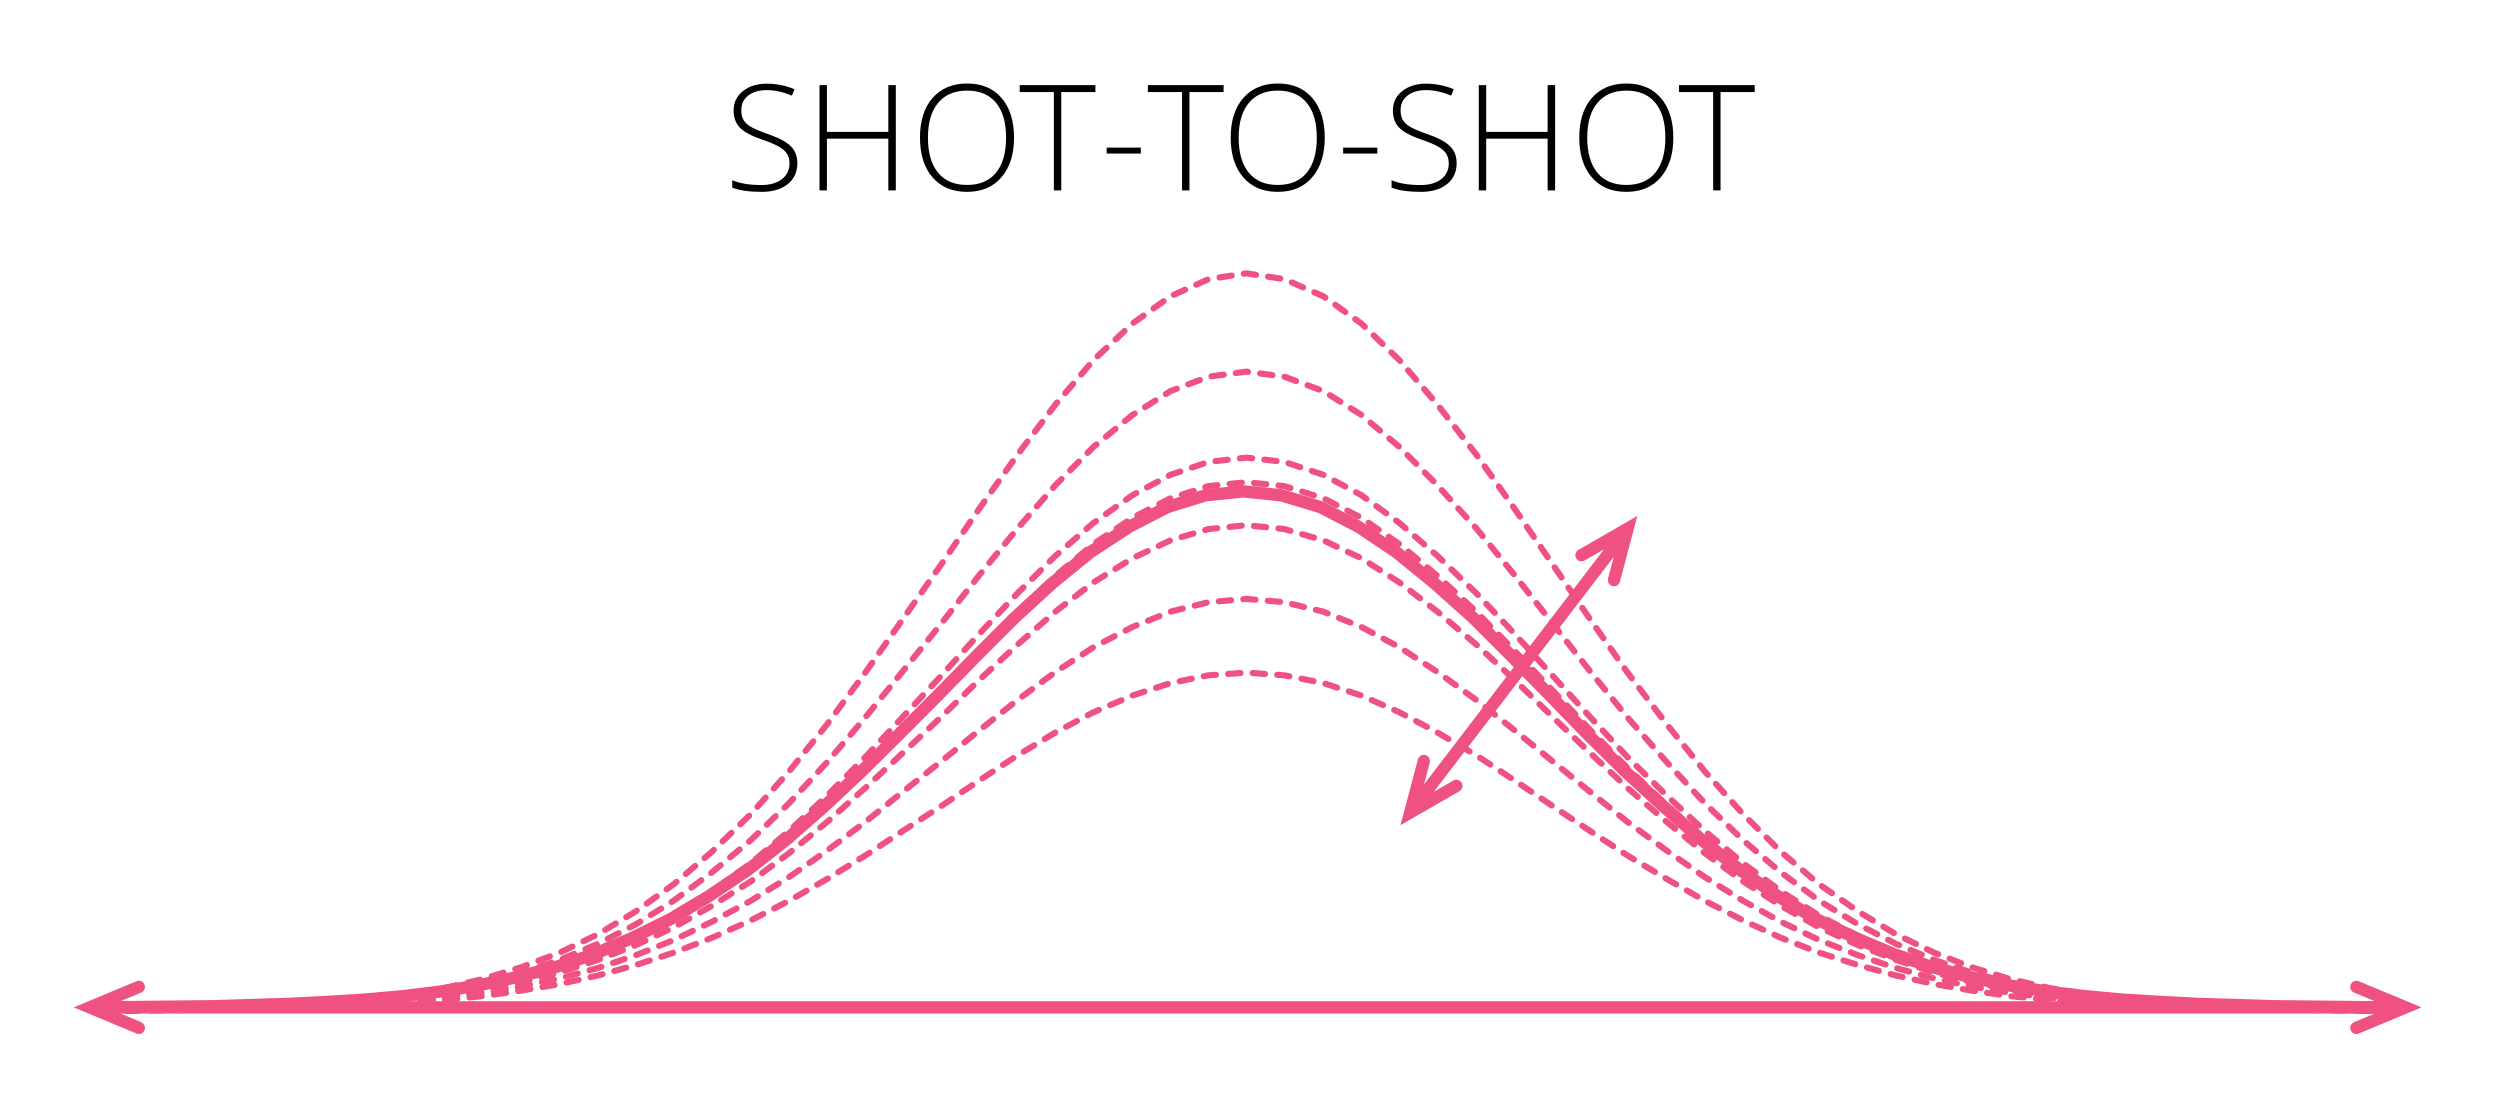
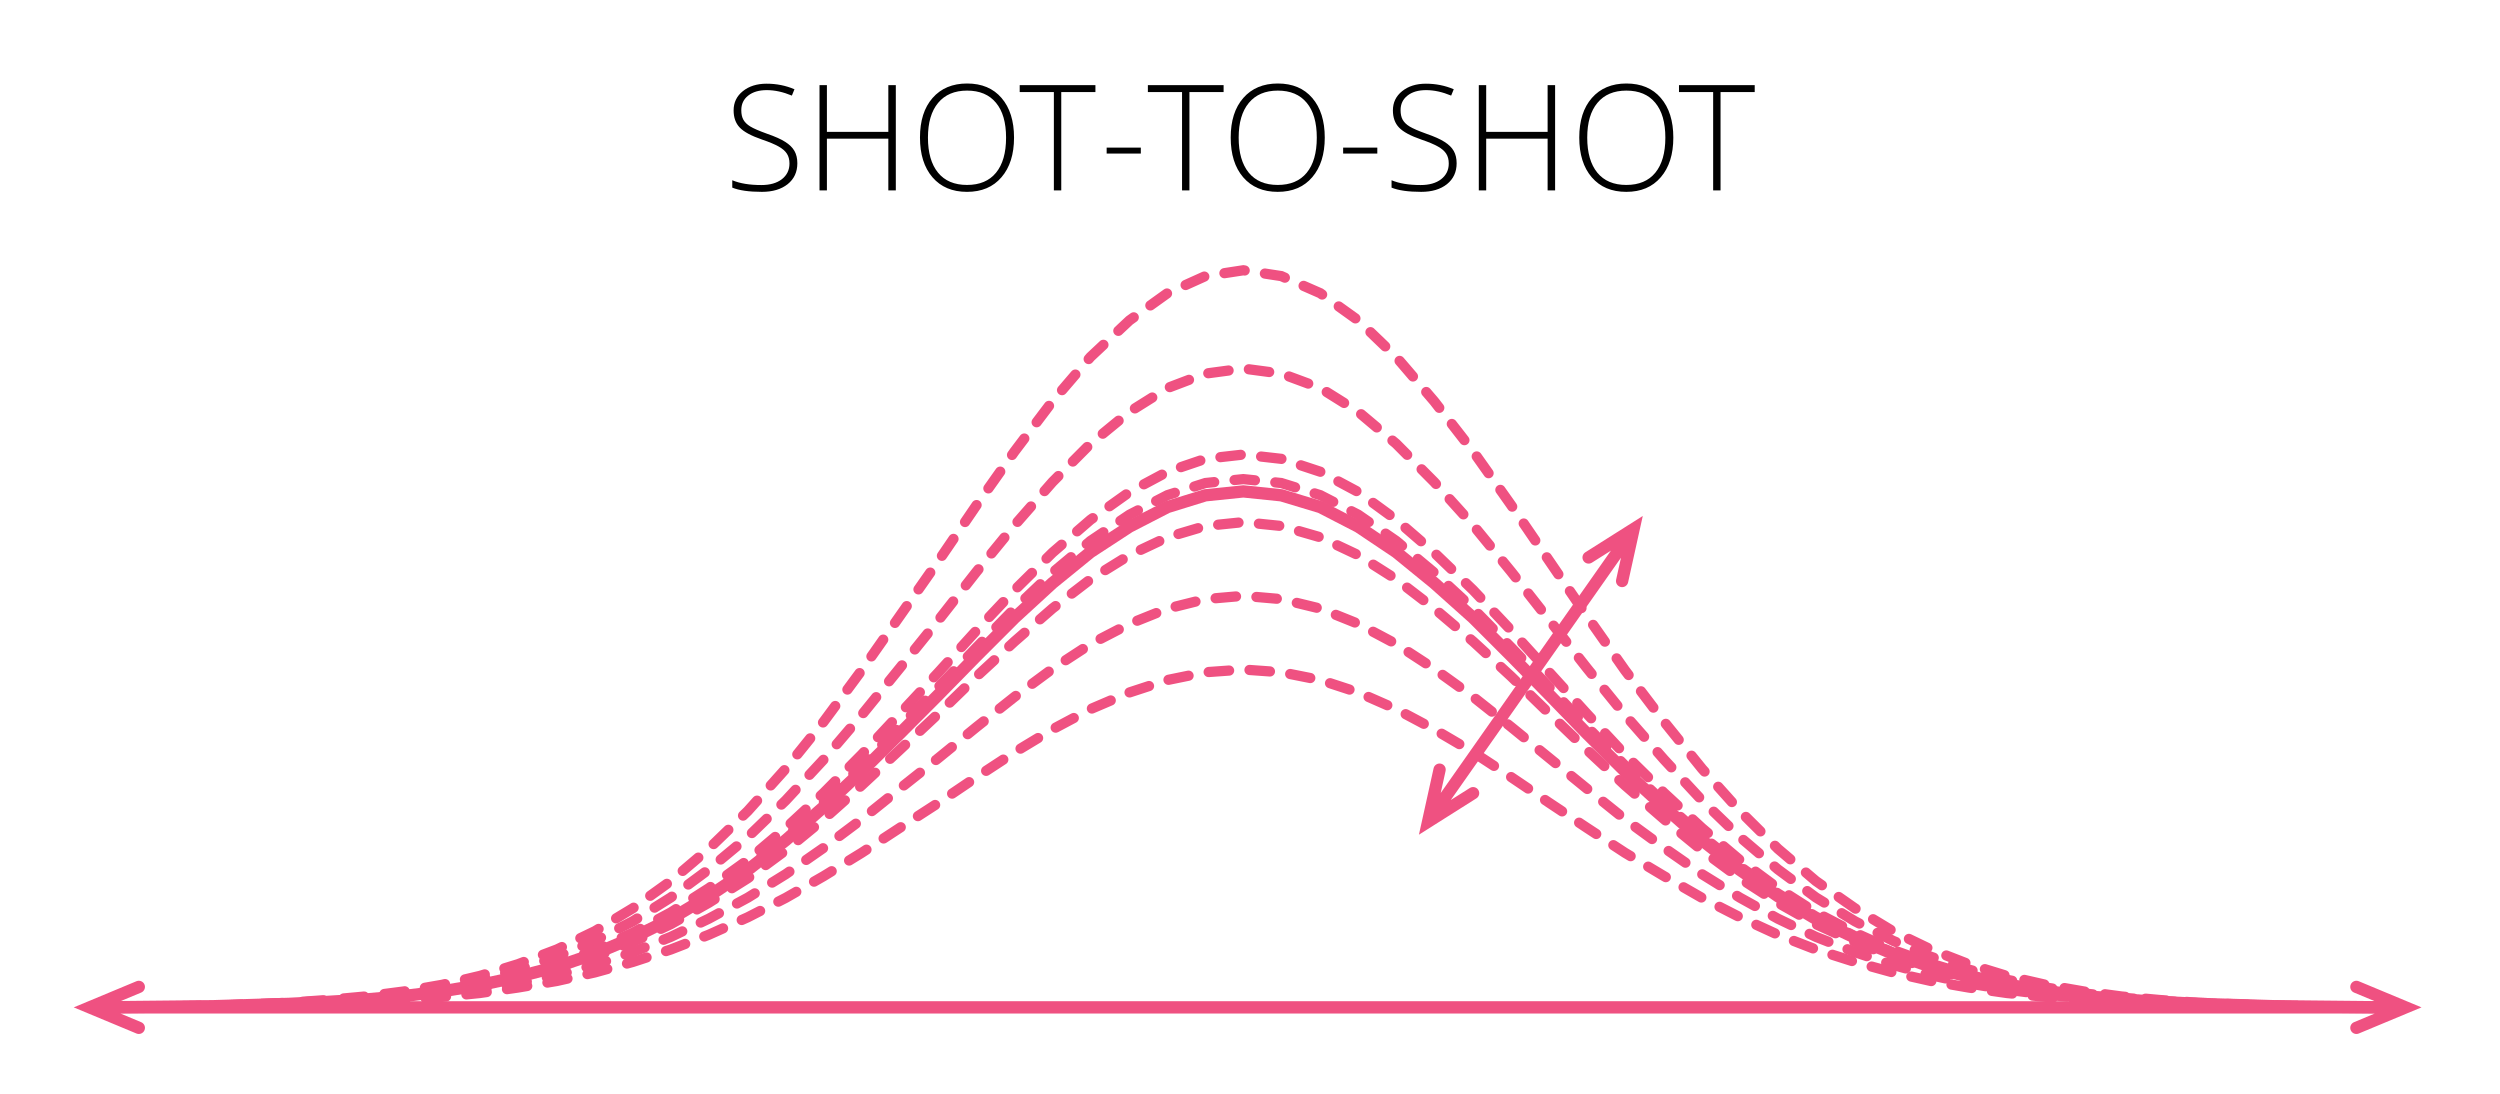
<svg xmlns="http://www.w3.org/2000/svg" width="407" height="178" overflow="hidden">
  <defs>
    <clipPath id="clip0">
      <rect x="257" y="496" width="407" height="178" />
    </clipPath>
  </defs>
  <g clip-path="url(#clip0)" transform="translate(-257 -496)">
-     <path d="M273.5 660.5 279.681 660.5 285.861 660.437 292.209 660.374 298.389 660.31 304.569 660.121 310.75 659.931 316.93 659.678 323.278 659.299 329.458 658.793 335.639 658.161 341.819 657.276 348.167 656.201 354.347 654.81 360.528 653.104 366.708 651.081 372.889 648.678 379.236 645.833 385.417 642.672 391.597 639.132 397.778 635.339 403.958 631.293 410.306 627.184 416.486 623.012 422.667 618.966 428.847 615.236 435.028 611.948 441.375 609.23 447.556 607.207 453.736 605.943 459.917 605.5 466.097 605.943 472.445 607.207 478.625 609.23 484.805 611.948 490.986 615.236 497.333 618.966 503.514 623.012 509.694 627.184 515.875 631.293 522.055 635.339 528.403 639.132 534.583 642.672 540.764 645.833 546.944 648.678 553.125 651.081 559.472 653.104 565.653 654.81 571.833 656.201 578.014 657.276 584.194 658.161 590.542 658.793 596.722 659.299 602.903 659.678 609.083 659.931 615.264 660.121 621.611 660.31 627.792 660.374 633.972 660.437 640.153 660.5 646.5 660.5" stroke="#EF5181" stroke-linecap="round" stroke-miterlimit="8" stroke-dasharray="2 2" fill="none" fill-rule="evenodd" />
-     <path d="M273.5 660.5 279.681 660.437 285.861 660.31 292.209 660.183 298.389 660.056 304.569 659.802 310.75 659.421 316.93 658.914 323.278 658.216 329.458 657.264 335.639 655.995 341.819 654.345 348.167 652.251 354.347 649.65 360.528 646.477 366.708 642.606 372.889 638.038 379.236 632.771 385.417 626.806 391.597 620.144 397.778 612.91 403.958 605.296 410.306 597.427 416.486 589.559 422.667 582.008 428.847 574.965 435.028 568.747 441.375 563.543 447.556 559.673 453.736 557.325 459.917 556.5 466.097 557.325 472.445 559.673 478.625 563.543 484.805 568.747 490.986 574.965 497.333 582.008 503.514 589.559 509.694 597.427 515.875 605.296 522.055 612.91 528.403 620.144 534.583 626.806 540.764 632.771 546.944 638.038 553.125 642.606 559.472 646.477 565.653 649.65 571.833 652.251 578.014 654.345 584.194 655.995 590.542 657.264 596.722 658.216 602.903 658.914 609.083 659.421 615.264 659.802 621.611 660.056 627.792 660.183 633.972 660.31 640.153 660.437 646.5 660.5" stroke="#EF5181" stroke-linecap="round" stroke-miterlimit="8" stroke-dasharray="2 2" fill="none" fill-rule="evenodd" />
-     <path d="M273.5 660.5 279.681 660.436 285.861 660.373 292.209 660.246 298.389 660.118 304.569 659.864 310.75 659.546 316.93 659.101 323.278 658.528 329.458 657.701 335.639 656.62 341.819 655.221 348.167 653.376 354.347 651.15 360.528 648.352 366.708 645.044 372.889 641.101 379.236 636.521 385.417 631.306 391.597 625.581 397.778 619.348 403.958 612.733 410.306 605.928 416.486 599.122 422.667 592.571 428.847 586.465 435.028 581.122 441.375 576.606 447.556 573.299 453.736 571.2 459.917 570.5 466.097 571.2 472.445 573.299 478.625 576.606 484.805 581.122 490.986 586.465 497.333 592.571 503.514 599.122 509.694 605.928 515.875 612.733 522.055 619.348 528.403 625.581 534.583 631.306 540.764 636.521 546.944 641.101 553.125 645.044 559.472 648.352 565.653 651.15 571.833 653.376 578.014 655.221 584.194 656.62 590.542 657.701 596.722 658.528 602.903 659.101 609.083 659.546 615.264 659.864 621.611 660.118 627.792 660.246 633.972 660.373 640.153 660.436 646.5 660.5" stroke="#EF5181" stroke-linecap="round" stroke-miterlimit="8" stroke-dasharray="2 2" fill="none" fill-rule="evenodd" />
-     <path d="M273.5 660.5 279.681 660.436 285.861 660.373 292.209 660.245 298.389 660.118 304.569 659.927 310.75 659.608 316.93 659.162 323.278 658.589 329.458 657.825 335.639 656.805 341.819 655.467 348.167 653.747 354.347 651.582 360.528 648.906 366.708 645.721 372.889 641.962 379.236 637.567 385.417 632.598 391.597 627.119 397.778 621.131 403.958 614.825 410.306 608.327 416.486 601.893 422.667 595.586 428.847 589.725 435.028 584.565 441.375 580.297 447.556 577.112 453.736 575.137 459.917 574.5 466.097 575.137 472.445 577.112 478.625 580.297 484.805 584.565 490.986 589.725 497.333 595.586 503.514 601.893 509.694 608.327 515.875 614.825 522.055 621.131 528.403 627.119 534.583 632.598 540.764 637.567 546.944 641.962 553.125 645.721 559.472 648.906 565.653 651.582 571.833 653.747 578.014 655.467 584.194 656.805 590.542 657.825 596.722 658.589 602.903 659.162 609.083 659.608 615.264 659.927 621.611 660.118 627.792 660.245 633.972 660.373 640.153 660.436 646.5 660.5" stroke="#EF5181" stroke-linecap="round" stroke-miterlimit="8" stroke-dasharray="2 2" fill="none" fill-rule="evenodd" />
-     <path d="M273.5 660.5 279.681 660.437 285.861 660.373 292.209 660.31 298.389 660.184 304.569 659.994 310.75 659.677 316.93 659.297 323.278 658.791 329.458 658.031 335.639 657.082 341.819 655.879 348.167 654.297 354.347 652.271 360.528 649.865 366.708 646.954 372.889 643.472 379.236 639.484 385.417 634.926 391.597 629.862 397.778 624.355 403.958 618.595 410.306 612.644 416.486 606.631 422.667 600.934 428.847 595.553 435.028 590.805 441.375 586.881 447.556 583.969 453.736 582.133 459.917 581.5 466.097 582.133 472.445 583.969 478.625 586.881 484.805 590.805 490.986 595.553 497.333 600.934 503.514 606.631 509.694 612.644 515.875 618.595 522.055 624.355 528.403 629.862 534.583 634.926 540.764 639.484 546.944 643.472 553.125 646.954 559.472 649.865 565.653 652.271 571.833 654.297 578.014 655.879 584.194 657.082 590.542 658.031 596.722 658.791 602.903 659.297 609.083 659.677 615.264 659.994 621.611 660.184 627.792 660.31 633.972 660.373 640.153 660.437 646.5 660.5" stroke="#EF5181" stroke-linecap="round" stroke-miterlimit="8" stroke-dasharray="2 2" fill="none" fill-rule="evenodd" />
-     <path d="M273.5 660.5 279.681 660.437 285.861 660.373 292.209 660.247 298.389 659.994 304.569 659.741 310.75 659.298 316.93 658.728 323.278 657.905 329.458 656.829 335.639 655.373 341.819 653.475 348.167 651.07 354.347 648.095 360.528 644.361 366.708 639.93 372.889 634.677 379.236 628.538 385.417 621.639 391.597 613.981 397.778 605.627 403.958 596.829 410.306 587.779 416.486 578.728 422.667 569.994 428.847 561.829 435.028 554.614 441.375 548.665 447.556 544.234 453.736 541.449 459.917 540.5 466.097 541.449 472.445 544.234 478.625 548.665 484.805 554.614 490.986 561.829 497.333 569.994 503.514 578.728 509.694 587.779 515.875 596.829 522.055 605.627 528.403 613.981 534.583 621.639 540.764 628.538 546.944 634.677 553.125 639.93 559.472 644.361 565.653 648.095 571.833 651.07 578.014 653.475 584.194 655.373 590.542 656.829 596.722 657.905 602.903 658.728 609.083 659.298 615.264 659.741 621.611 659.994 627.792 660.247 633.972 660.373 640.153 660.437 646.5 660.5" stroke="#EF5181" stroke-linecap="round" stroke-miterlimit="8" stroke-dasharray="2 2" fill="none" fill-rule="evenodd" />
+     <path d="M273 660 279.18 660 285.361 659.937 291.708 659.874 297.889 659.81 304.069 659.621 310.25 659.431 316.43 659.178 322.778 658.799 328.958 658.293 335.139 657.661 341.319 656.776 347.667 655.701 353.847 654.31 360.028 652.603 366.208 650.58 372.389 648.178 378.736 645.333 384.917 642.172 391.097 638.632 397.278 634.839 403.458 630.793 409.806 626.684 415.986 622.511 422.167 618.466 428.347 614.736 434.528 611.448 440.875 608.73 447.056 606.707 453.236 605.443 459.416 605 465.597 605.443 471.944 606.707 478.125 608.73 484.305 611.448 490.486 614.736 496.833 618.466 503.014 622.511 509.194 626.684 515.375 630.793 521.555 634.839 527.903 638.632 534.083 642.172 540.264 645.333 546.444 648.178 552.625 650.58 558.972 652.603 565.153 654.31 571.333 655.701 577.514 656.776 583.694 657.661 590.042 658.293 596.222 658.799 602.403 659.178 608.583 659.431 614.764 659.621 621.111 659.81 627.292 659.874 633.472 659.937 639.652 660 646 660" stroke="#EF5181" stroke-width="1.667" stroke-linecap="round" stroke-miterlimit="8" stroke-dasharray="3.333 3.333" fill="none" fill-rule="evenodd" />
+     <path d="M273 660 279.18 659.937 285.361 659.81 291.708 659.683 297.889 659.556 304.069 659.302 310.25 658.921 316.43 658.414 322.778 657.716 328.958 656.764 335.139 655.495 341.319 653.845 347.667 651.751 353.847 649.149 360.028 645.977 366.208 642.106 372.389 637.538 378.736 632.271 384.917 626.306 391.097 619.644 397.278 612.41 403.458 604.796 409.806 596.927 415.986 589.059 422.167 581.508 428.347 574.465 434.528 568.247 440.875 563.043 447.056 559.173 453.236 556.825 459.416 556 465.597 556.825 471.944 559.173 478.125 563.043 484.305 568.247 490.486 574.465 496.833 581.508 503.014 589.059 509.194 596.927 515.375 604.796 521.555 612.41 527.903 619.644 534.083 626.306 540.264 632.271 546.444 637.538 552.625 642.106 558.972 645.977 565.153 649.149 571.333 651.751 577.514 653.845 583.694 655.495 590.042 656.764 596.222 657.716 602.403 658.414 608.583 658.921 614.764 659.302 621.111 659.556 627.292 659.683 633.472 659.81 639.652 659.937 646 660" stroke="#EF5181" stroke-width="1.667" stroke-linecap="round" stroke-miterlimit="8" stroke-dasharray="3.333 3.333" fill="none" fill-rule="evenodd" />
+     <path d="M273 660 279.18 659.936 285.361 659.873 291.708 659.746 297.889 659.618 304.069 659.364 310.25 659.046 316.43 658.601 322.778 658.028 328.958 657.201 335.139 656.12 341.319 654.721 347.667 652.876 353.847 650.65 360.028 647.852 366.208 644.544 372.389 640.601 378.736 636.021 384.917 630.806 391.097 625.081 397.278 618.848 403.458 612.233 409.806 605.428 415.986 598.622 422.167 592.071 428.347 585.965 434.528 580.622 440.875 576.106 447.056 572.799 453.236 570.7 459.416 570 465.597 570.7 471.944 572.799 478.125 576.106 484.305 580.622 490.486 585.965 496.833 592.071 503.014 598.622 509.194 605.428 515.375 612.233 521.555 618.848 527.903 625.081 534.083 630.806 540.264 636.021 546.444 640.601 552.625 644.544 558.972 647.852 565.153 650.65 571.333 652.876 577.514 654.721 583.694 656.12 590.042 657.201 596.222 658.028 602.403 658.601 608.583 659.046 614.764 659.364 621.111 659.618 627.292 659.746 633.472 659.873 639.652 659.936 646 660" stroke="#EF5181" stroke-width="1.667" stroke-linecap="round" stroke-miterlimit="8" stroke-dasharray="3.333 3.333" fill="none" fill-rule="evenodd" />
+     <path d="M273 660 279.18 659.936 285.361 659.873 291.708 659.745 297.889 659.618 304.069 659.427 310.25 659.108 316.43 658.662 322.778 658.089 328.958 657.324 335.139 656.305 341.319 654.967 347.667 653.247 353.847 651.081 360.028 648.406 366.208 645.221 372.389 641.462 378.736 637.067 384.917 632.098 391.097 626.619 397.278 620.631 403.458 614.324 409.806 607.827 415.986 601.393 422.167 595.086 428.347 589.225 434.528 584.065 440.875 579.797 447.056 576.612 453.236 574.637 459.416 574 465.597 574.637 471.944 576.612 478.125 579.797 484.305 584.065 490.486 589.225 496.833 595.086 503.014 601.393 509.194 607.827 515.375 614.324 521.555 620.631 527.903 626.619 534.083 632.098 540.264 637.067 546.444 641.462 552.625 645.221 558.972 648.406 565.153 651.081 571.333 653.247 577.514 654.967 583.694 656.305 590.042 657.324 596.222 658.089 602.403 658.662 608.583 659.108 614.764 659.427 621.111 659.618 627.292 659.745 633.472 659.873 639.652 659.936 646 660" stroke="#EF5181" stroke-width="1.667" stroke-linecap="round" stroke-miterlimit="8" stroke-dasharray="3.333 3.333" fill="none" fill-rule="evenodd" />
+     <path d="M273 660 279.18 659.937 285.361 659.873 291.708 659.81 297.889 659.683 304.069 659.494 310.25 659.177 316.43 658.797 322.778 658.291 328.958 657.531 335.139 656.582 341.319 655.379 347.667 653.796 353.847 651.771 360.028 649.365 366.208 646.453 372.389 642.972 378.736 638.984 384.917 634.426 391.097 629.362 397.278 623.855 403.458 618.095 409.806 612.144 415.986 606.131 422.167 600.433 428.347 595.053 434.528 590.305 440.875 586.381 447.056 583.469 453.236 581.633 459.416 581 465.597 581.633 471.944 583.469 478.125 586.381 484.305 590.305 490.486 595.053 496.833 600.433 503.014 606.131 509.194 612.144 515.375 618.095 521.555 623.855 527.903 629.362 534.083 634.426 540.264 638.984 546.444 642.972 552.625 646.453 558.972 649.365 565.153 651.771 571.333 653.796 577.514 655.379 583.694 656.582 590.042 657.531 596.222 658.291 602.403 658.797 608.583 659.177 614.764 659.494 621.111 659.683 627.292 659.81 633.472 659.873 639.652 659.937 646 660" stroke="#EF5181" stroke-width="1.667" stroke-linecap="round" stroke-miterlimit="8" stroke-dasharray="3.333 3.333" fill="none" fill-rule="evenodd" />
+     <path d="M273 660 279.18 659.937 285.361 659.873 291.708 659.747 297.889 659.494 304.069 659.24 310.25 658.797 316.43 658.228 322.778 657.405 328.958 656.329 335.139 654.873 341.319 652.975 347.667 650.57 353.847 647.595 360.028 643.861 366.208 639.43 372.389 634.177 378.736 628.038 384.917 621.139 391.097 613.481 397.278 605.127 403.458 596.329 409.806 587.279 415.986 578.228 422.167 569.494 428.347 561.329 434.528 554.114 440.875 548.165 447.056 543.734 453.236 540.949 459.416 540 465.597 540.949 471.944 543.734 478.125 548.165 484.305 554.114 490.486 561.329 496.833 569.494 503.014 578.228 509.194 587.279 515.375 596.329 521.555 605.127 527.903 613.481 534.083 621.139 540.264 628.038 546.444 634.177 552.625 639.43 558.972 643.861 565.153 647.595 571.333 650.57 577.514 652.975 583.694 654.873 590.042 656.329 596.222 657.405 602.403 658.228 608.583 658.797 614.764 659.24 621.111 659.494 627.292 659.747 633.472 659.873 639.652 659.937 646 660" stroke="#EF5181" stroke-width="1.667" stroke-linecap="round" stroke-miterlimit="8" stroke-dasharray="3.333 3.333" fill="none" fill-rule="evenodd" />
    <path d="M273 660 279.18 659.936 285.361 659.873 291.708 659.809 297.889 659.618 304.069 659.426 310.25 659.108 316.43 658.725 322.778 658.152 328.958 657.387 335.139 656.367 341.319 655.029 347.667 653.372 353.847 651.269 360.028 648.656 366.208 645.596 372.389 641.9 378.736 637.63 384.917 632.786 391.097 627.369 397.278 621.569 403.458 615.451 409.806 609.077 415.986 602.768 422.167 596.586 428.347 590.914 434.528 585.879 440.875 581.736 447.056 578.549 453.236 576.637 459.416 576 465.597 576.637 471.944 578.549 478.125 581.736 484.305 585.879 490.486 590.914 496.833 596.586 503.014 602.768 509.194 609.077 515.375 615.451 521.555 621.569 527.903 627.369 534.083 632.786 540.264 637.63 546.444 641.9 552.625 645.596 558.972 648.656 565.153 651.269 571.333 653.372 577.514 655.029 583.694 656.367 590.042 657.387 596.222 658.152 602.403 658.725 608.583 659.108 614.764 659.426 621.111 659.618 627.292 659.809 633.472 659.873 639.652 659.936 646 660" stroke="#EF5181" stroke-width="2" stroke-miterlimit="8" fill="none" fill-rule="evenodd" />
-     <path d="M273.5 660.5 279.681 660.5 285.861 660.433 292.209 660.366 298.389 660.232 304.569 660.03 310.75 659.829 316.93 659.493 323.278 659.023 329.458 658.419 335.639 657.613 341.819 656.606 348.167 655.264 354.347 653.585 360.528 651.504 366.708 649.02 372.889 646.066 379.236 642.642 385.417 638.816 391.597 634.519 397.778 629.887 403.958 624.919 410.306 619.884 416.486 614.849 422.667 609.948 428.847 605.383 435.028 601.355 441.375 598.065 447.556 595.581 453.736 594.037 459.917 593.5 466.097 594.037 472.445 595.581 478.625 598.065 484.805 601.355 490.986 605.383 497.333 609.948 503.514 614.849 509.694 619.884 515.875 624.919 522.055 629.887 528.403 634.519 534.583 638.816 540.764 642.642 546.944 646.066 553.125 649.02 559.472 651.504 565.653 653.585 571.833 655.264 578.014 656.606 584.194 657.613 590.542 658.419 596.722 659.023 602.903 659.493 609.083 659.829 615.264 660.03 621.611 660.232 627.792 660.366 633.972 660.433 640.153 660.5 646.5 660.5" stroke="#EF5181" stroke-linecap="round" stroke-miterlimit="8" stroke-dasharray="2 2" fill="none" fill-rule="evenodd" />
+     <path d="M273 660 279.18 660 285.361 659.933 291.708 659.866 297.889 659.731 304.069 659.53 310.25 659.329 316.43 658.993 322.778 658.523 328.958 657.919 335.139 657.113 341.319 656.106 347.667 654.764 353.847 653.085 360.028 651.004 366.208 648.52 372.389 645.566 378.736 642.142 384.917 638.316 391.097 634.019 397.278 629.387 403.458 624.419 409.806 619.384 415.986 614.349 422.167 609.448 428.347 604.883 434.528 600.855 440.875 597.565 447.056 595.081 453.236 593.537 459.416 593 465.597 593.537 471.944 595.081 478.125 597.565 484.305 600.855 490.486 604.883 496.833 609.448 503.014 614.349 509.194 619.384 515.375 624.419 521.555 629.387 527.903 634.019 534.083 638.316 540.264 642.142 546.444 645.566 552.625 648.52 558.972 651.004 565.153 653.085 571.333 654.764 577.514 656.106 583.694 657.113 590.042 657.919 596.222 658.523 602.403 658.993 608.583 659.329 614.764 659.53 621.111 659.731 627.292 659.866 633.472 659.933 639.652 660 646 660" stroke="#EF5181" stroke-width="1.667" stroke-linecap="round" stroke-miterlimit="8" stroke-dasharray="3.333 3.333" fill="none" fill-rule="evenodd" />
    <text font-family="Open Sans,Open Sans_MSFontService,sans-serif" font-weight="300" font-size="24" transform="translate(374.917 527)">SHOT<tspan font-size="24" x="61.167" y="0">-</tspan>
      <tspan font-size="24" x="68.833" y="0">TO</tspan>
      <tspan font-size="24" x="99.667" y="0">-</tspan>
      <tspan font-size="24" x="107.333" y="0">SHOT</tspan>
    </text>
    <path d="M271.6 659 648.622 659 648.622 661 271.6 661ZM279.215 664.256 269 660 279.215 655.744C279.725 655.531 280.311 655.772 280.523 656.282 280.736 656.792 280.494 657.377 279.985 657.59L271.985 660.923 271.985 659.077 279.985 662.41C280.494 662.623 280.736 663.208 280.523 663.718 280.311 664.228 279.725 664.469 279.215 664.256ZM641.007 655.744 651.222 660 641.007 664.257C640.497 664.469 639.912 664.228 639.699 663.718 639.487 663.208 639.728 662.623 640.238 662.41L648.238 659.077 648.238 660.923 640.238 657.59C639.728 657.377 639.487 656.792 639.699 656.282 639.912 655.772 640.497 655.531 641.007 655.744Z" fill="#EF5181" />
-     <path d="M2.375 1.456 37.768 47.661 36.181 48.877 0.787 2.672ZM2.833 10.698-1.02526e-07-2.05052e-07 9.591 5.521C10.07 5.797 10.234 6.408 9.959 6.887 9.683 7.365 9.072 7.53 8.593 7.255L1.082 2.931 2.548 1.808 4.766 10.186C4.908 10.72 4.59 11.267 4.056 11.409 3.522 11.55 2.974 11.232 2.833 10.698ZM35.723 39.635 38.556 50.333 28.965 44.812C28.486 44.536 28.321 43.925 28.597 43.447 28.872 42.968 29.484 42.803 29.962 43.079L37.473 47.403 36.008 48.525 33.789 40.147C33.648 39.614 33.966 39.066 34.5 38.925 35.034 38.783 35.581 39.102 35.723 39.635Z" fill="#EF5181" transform="matrix(1 0 0 -1 485 630.333)" />
+     <path d="M2.313 1.553 35.768 49.186 34.132 50.336 0.676 2.702ZM2.388 10.806 3.07579e-07 0 9.354 5.913C9.821 6.208 9.961 6.826 9.665 7.293 9.37 7.76 8.753 7.899 8.286 7.604L0.96 2.973 2.471 1.912 4.341 10.374C4.46 10.914 4.12 11.447 3.58 11.566 3.041 11.686 2.507 11.345 2.388 10.806ZM34.056 41.083 36.444 51.889 27.09 45.976C26.623 45.681 26.484 45.063 26.779 44.596 27.074 44.129 27.692 43.99 28.159 44.285L35.484 48.916 33.974 49.977 32.103 41.514C31.984 40.975 32.325 40.441 32.864 40.322 33.403 40.203 33.937 40.544 34.056 41.083Z" fill="#EF5181" transform="matrix(1 0 0 -1 488 631.889)" />
  </g>
</svg>
